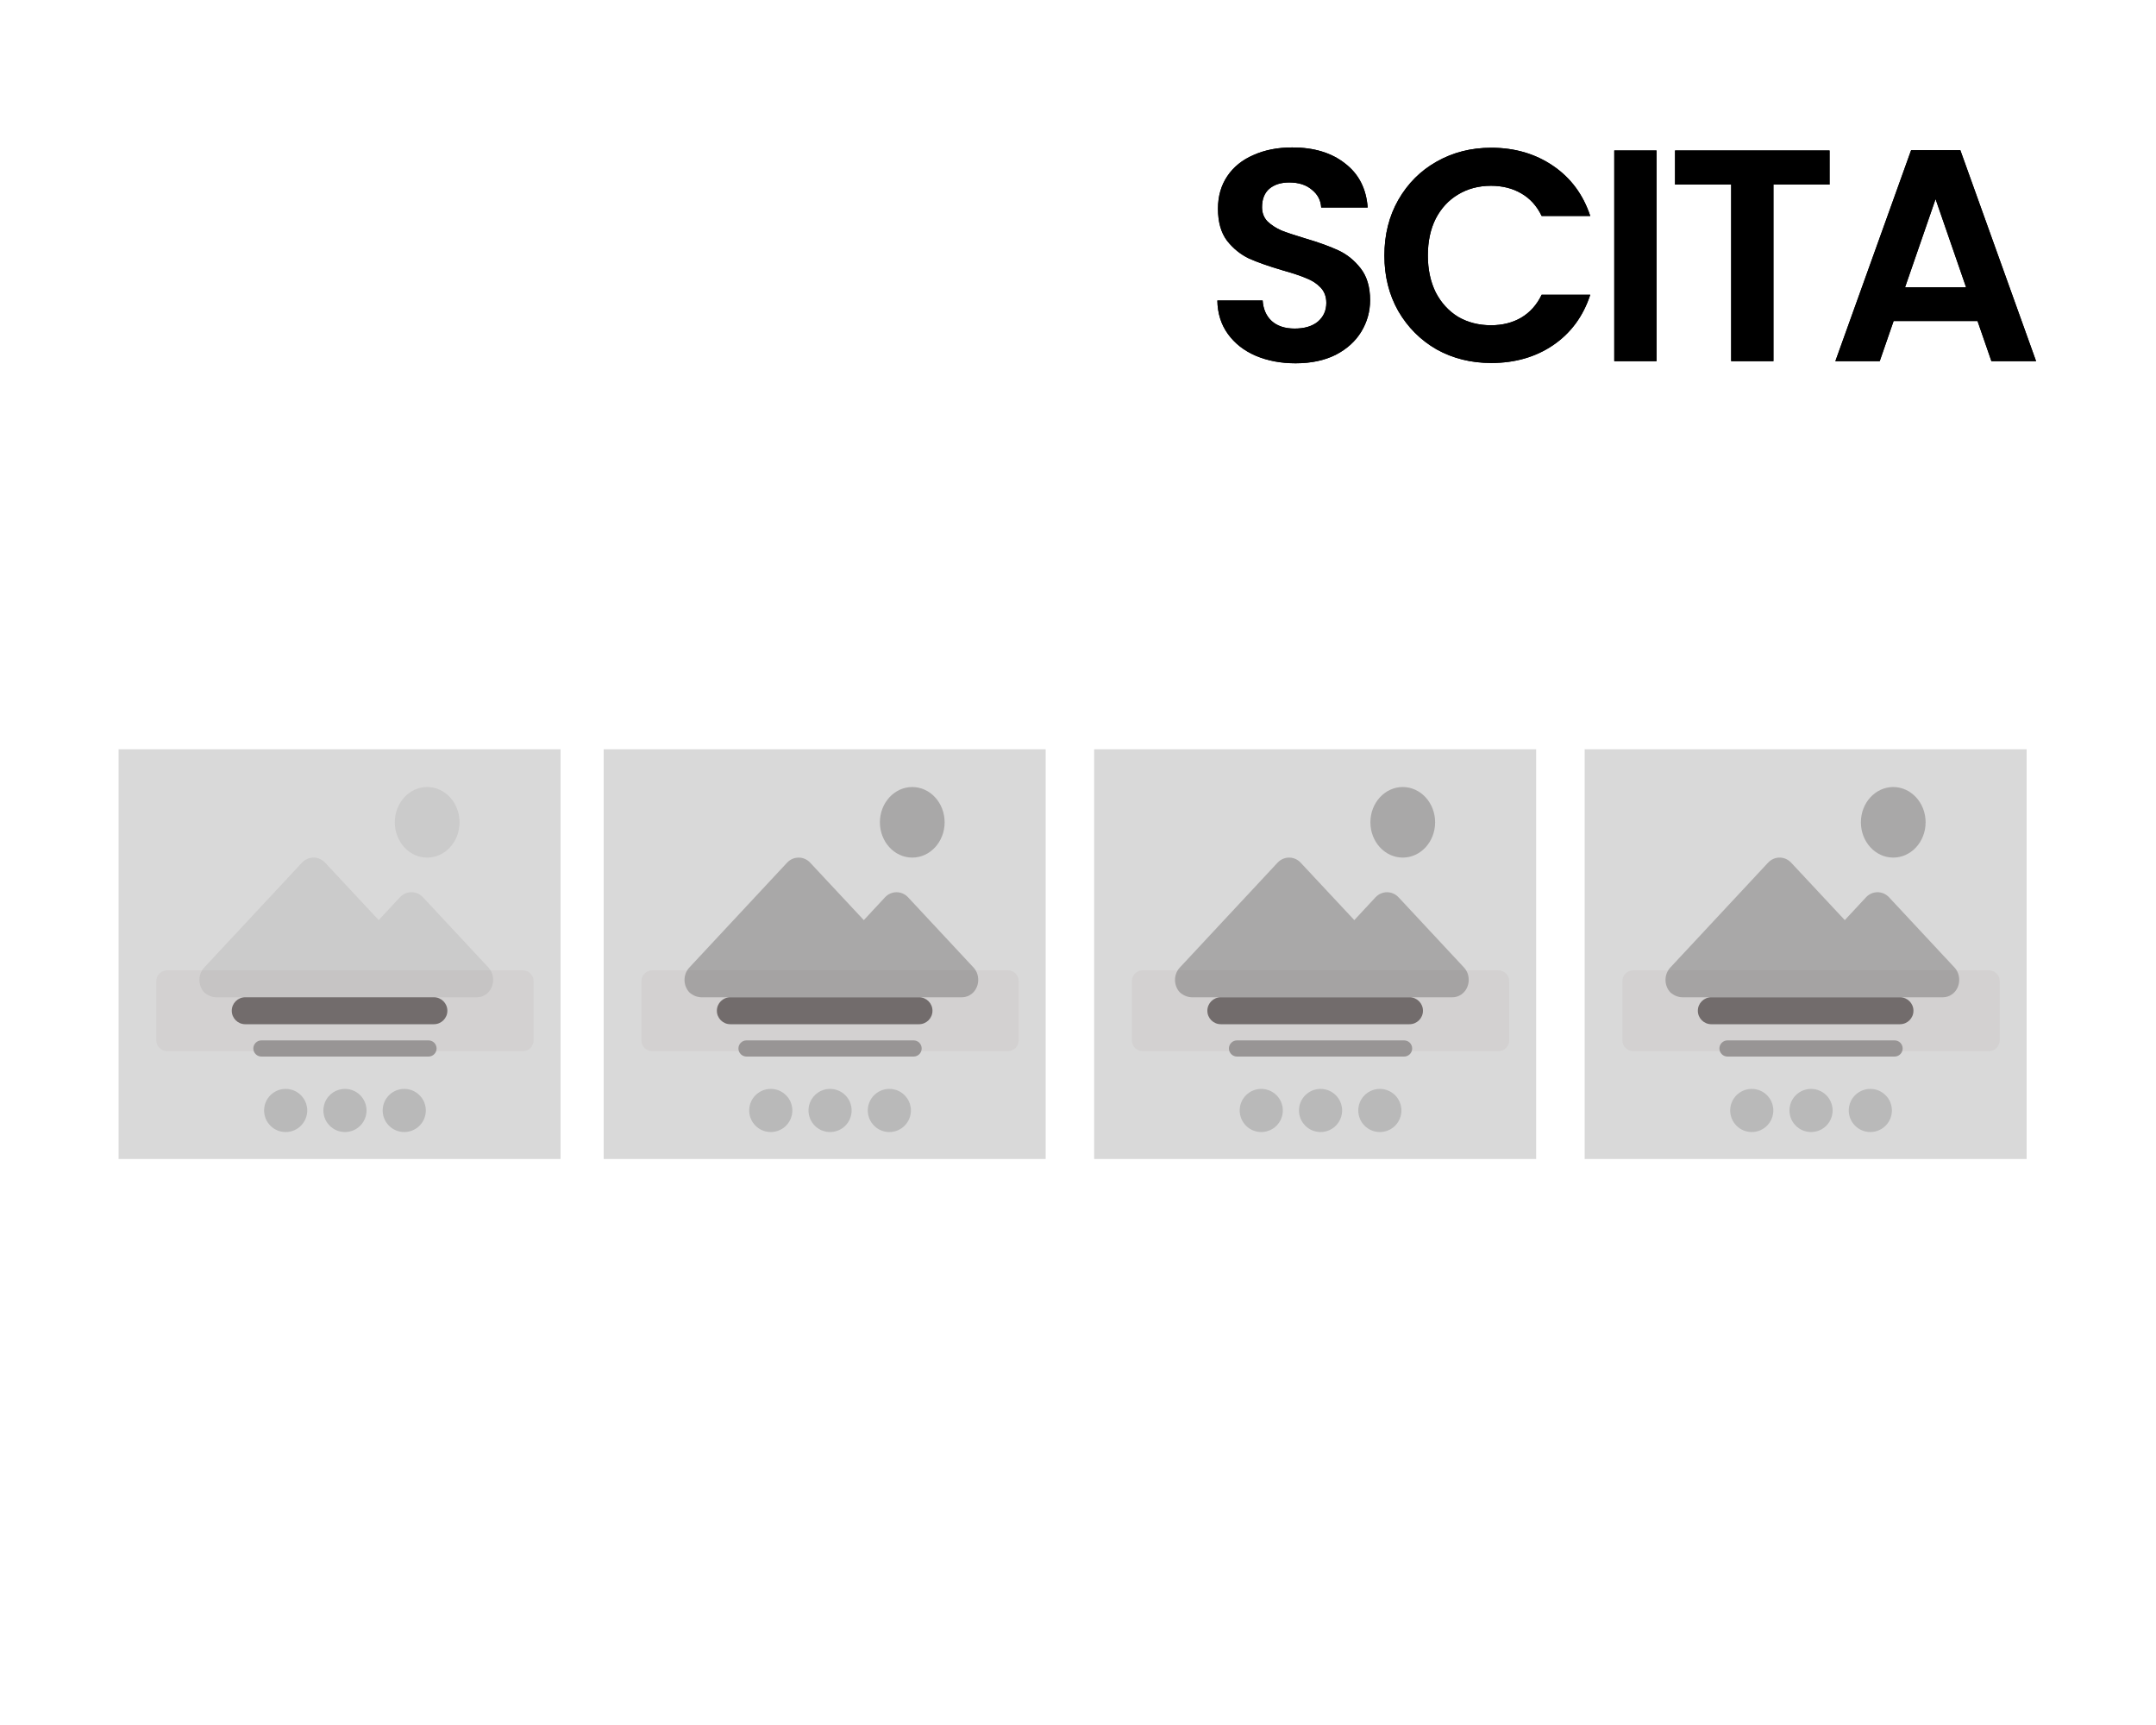
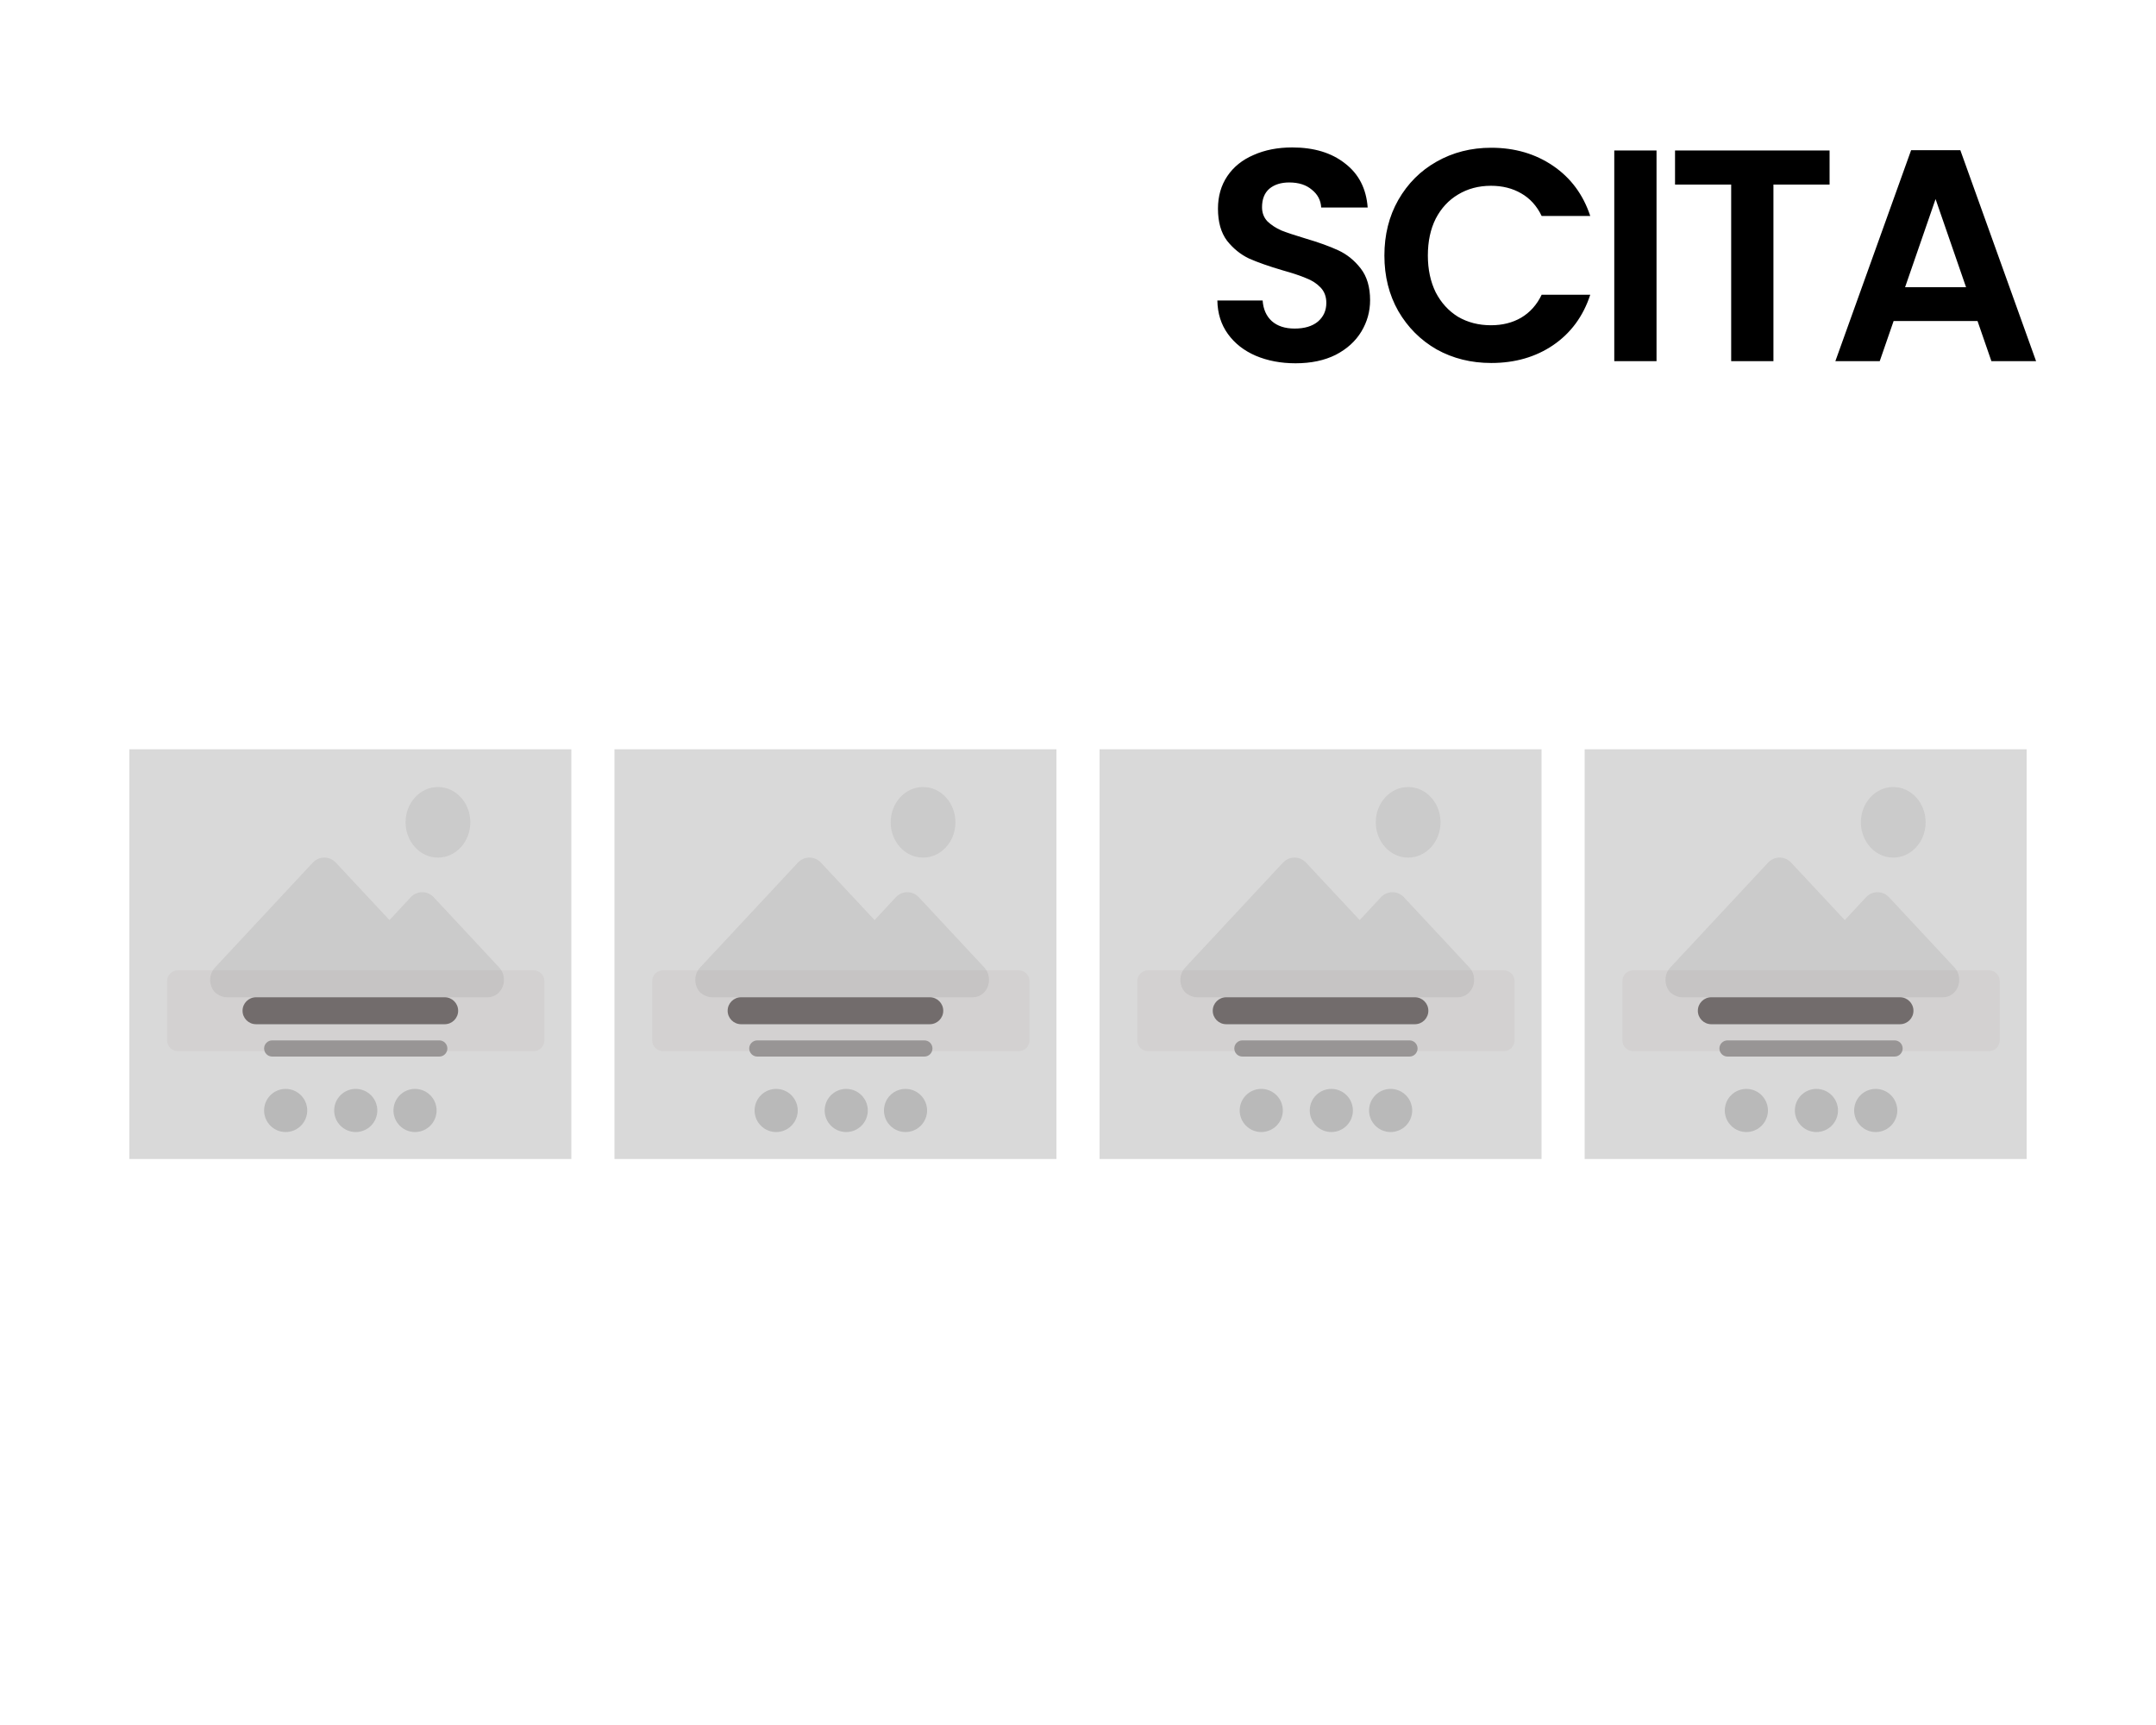
<svg xmlns="http://www.w3.org/2000/svg" width="400" height="320" viewBox="0 0 400 320" fill="none">
  <rect width="400" height="320" fill="white" />
  <path d="M240.36 67.392C237.635 67.392 235.171 66.925 232.968 65.992C230.803 65.059 229.085 63.715 227.816 61.96C226.547 60.205 225.893 58.133 225.856 55.744H234.256C234.368 57.349 234.928 58.619 235.936 59.552C236.981 60.485 238.4 60.952 240.192 60.952C242.021 60.952 243.459 60.523 244.504 59.664C245.549 58.768 246.072 57.611 246.072 56.192C246.072 55.035 245.717 54.083 245.008 53.336C244.299 52.589 243.403 52.011 242.32 51.6C241.275 51.152 239.819 50.667 237.952 50.144C235.413 49.397 233.341 48.669 231.736 47.96C230.168 47.213 228.805 46.112 227.648 44.656C226.528 43.163 225.968 41.184 225.968 38.72C225.968 36.405 226.547 34.389 227.704 32.672C228.861 30.955 230.485 29.648 232.576 28.752C234.667 27.819 237.056 27.352 239.744 27.352C243.776 27.352 247.043 28.341 249.544 30.32C252.083 32.261 253.483 34.987 253.744 38.496H245.12C245.045 37.152 244.467 36.051 243.384 35.192C242.339 34.296 240.939 33.848 239.184 33.848C237.653 33.848 236.421 34.24 235.488 35.024C234.592 35.808 234.144 36.947 234.144 38.44C234.144 39.485 234.48 40.363 235.152 41.072C235.861 41.744 236.72 42.304 237.728 42.752C238.773 43.163 240.229 43.648 242.096 44.208C244.635 44.955 246.707 45.701 248.312 46.448C249.917 47.195 251.299 48.315 252.456 49.808C253.613 51.301 254.192 53.261 254.192 55.688C254.192 57.779 253.651 59.72 252.568 61.512C251.485 63.304 249.899 64.741 247.808 65.824C245.717 66.869 243.235 67.392 240.36 67.392ZM256.845 47.4C256.845 43.555 257.704 40.12 259.421 37.096C261.176 34.035 263.546 31.664 266.533 29.984C269.557 28.267 272.936 27.408 276.669 27.408C281.037 27.408 284.864 28.528 288.149 30.768C291.434 33.008 293.73 36.107 295.037 40.064H286.021C285.125 38.197 283.856 36.797 282.213 35.864C280.608 34.931 278.741 34.464 276.613 34.464C274.336 34.464 272.301 35.005 270.509 36.088C268.754 37.133 267.373 38.627 266.365 40.568C265.394 42.509 264.909 44.787 264.909 47.4C264.909 49.976 265.394 52.253 266.365 54.232C267.373 56.173 268.754 57.685 270.509 58.768C272.301 59.813 274.336 60.336 276.613 60.336C278.741 60.336 280.608 59.869 282.213 58.936C283.856 57.965 285.125 56.547 286.021 54.68H295.037C293.73 58.675 291.434 61.792 288.149 64.032C284.901 66.235 281.074 67.336 276.669 67.336C272.936 67.336 269.557 66.496 266.533 64.816C263.546 63.099 261.176 60.728 259.421 57.704C257.704 54.68 256.845 51.245 256.845 47.4ZM307.333 27.912V67H299.493V27.912H307.333ZM339.439 27.912V34.24H329.023V67H321.183V34.24H310.767V27.912H339.439ZM366.888 59.552H351.32L348.744 67H340.512L354.568 27.856H363.696L377.752 67H369.464L366.888 59.552ZM364.76 53.28L359.104 36.928L353.448 53.28H364.76Z" fill="black" />
-   <path d="M240.36 67.392C237.635 67.392 235.171 66.925 232.968 65.992C230.803 65.059 229.085 63.715 227.816 61.96C226.547 60.205 225.893 58.133 225.856 55.744H234.256C234.368 57.349 234.928 58.619 235.936 59.552C236.981 60.485 238.4 60.952 240.192 60.952C242.021 60.952 243.459 60.523 244.504 59.664C245.549 58.768 246.072 57.611 246.072 56.192C246.072 55.035 245.717 54.083 245.008 53.336C244.299 52.589 243.403 52.011 242.32 51.6C241.275 51.152 239.819 50.667 237.952 50.144C235.413 49.397 233.341 48.669 231.736 47.96C230.168 47.213 228.805 46.112 227.648 44.656C226.528 43.163 225.968 41.184 225.968 38.72C225.968 36.405 226.547 34.389 227.704 32.672C228.861 30.955 230.485 29.648 232.576 28.752C234.667 27.819 237.056 27.352 239.744 27.352C243.776 27.352 247.043 28.341 249.544 30.32C252.083 32.261 253.483 34.987 253.744 38.496H245.12C245.045 37.152 244.467 36.051 243.384 35.192C242.339 34.296 240.939 33.848 239.184 33.848C237.653 33.848 236.421 34.24 235.488 35.024C234.592 35.808 234.144 36.947 234.144 38.44C234.144 39.485 234.48 40.363 235.152 41.072C235.861 41.744 236.72 42.304 237.728 42.752C238.773 43.163 240.229 43.648 242.096 44.208C244.635 44.955 246.707 45.701 248.312 46.448C249.917 47.195 251.299 48.315 252.456 49.808C253.613 51.301 254.192 53.261 254.192 55.688C254.192 57.779 253.651 59.72 252.568 61.512C251.485 63.304 249.899 64.741 247.808 65.824C245.717 66.869 243.235 67.392 240.36 67.392ZM256.845 47.4C256.845 43.555 257.704 40.12 259.421 37.096C261.176 34.035 263.546 31.664 266.533 29.984C269.557 28.267 272.936 27.408 276.669 27.408C281.037 27.408 284.864 28.528 288.149 30.768C291.434 33.008 293.73 36.107 295.037 40.064H286.021C285.125 38.197 283.856 36.797 282.213 35.864C280.608 34.931 278.741 34.464 276.613 34.464C274.336 34.464 272.301 35.005 270.509 36.088C268.754 37.133 267.373 38.627 266.365 40.568C265.394 42.509 264.909 44.787 264.909 47.4C264.909 49.976 265.394 52.253 266.365 54.232C267.373 56.173 268.754 57.685 270.509 58.768C272.301 59.813 274.336 60.336 276.613 60.336C278.741 60.336 280.608 59.869 282.213 58.936C283.856 57.965 285.125 56.547 286.021 54.68H295.037C293.73 58.675 291.434 61.792 288.149 64.032C284.901 66.235 281.074 67.336 276.669 67.336C272.936 67.336 269.557 66.496 266.533 64.816C263.546 63.099 261.176 60.728 259.421 57.704C257.704 54.68 256.845 51.245 256.845 47.4ZM307.333 27.912V67H299.493V27.912H307.333ZM339.439 27.912V34.24H329.023V67H321.183V34.24H310.767V27.912H339.439ZM366.888 59.552H351.32L348.744 67H340.512L354.568 27.856H363.696L377.752 67H369.464L366.888 59.552ZM364.76 53.28L359.104 36.928L353.448 53.28H364.76Z" fill="black" />
-   <rect x="22" y="139" width="82" height="76" fill="#D9D9D9" />
-   <rect x="29" y="180" width="70" height="15" rx="2" fill="#D3D1D1" />
-   <rect x="47" y="193" width="34" height="3" rx="1.5" fill="#989595" />
-   <rect x="43" y="185" width="40" height="5" rx="2.5" fill="#726C6C" />
+   <rect x="24" y="139" width="82" height="76" fill="#D9D9D9" />
+   <rect x="31" y="180" width="70" height="15" rx="2" fill="#D3D1D1" />
+   <rect x="49" y="193" width="34" height="3" rx="1.5" fill="#989595" />
+   <rect x="45" y="185" width="40" height="5" rx="2.5" fill="#726C6C" />
  <g opacity="0.3">
-     <path opacity="0.42" d="M40.053 185H88.461C90.143 185 91.489 183.576 91.489 181.77C91.489 180.902 91.186 180.068 90.581 179.443L78.47 166.453C77.293 165.202 75.375 165.202 74.198 166.453L70.262 170.69L60.304 160.027C59.127 158.777 57.21 158.777 56.032 160.027L37.866 179.512C36.689 180.797 36.723 182.847 37.9 184.097C38.539 184.653 39.279 184.965 40.053 185Z" fill="#676363" />
-     <path opacity="0.42" d="M79.252 159.089C82.567 159.089 85.255 156.159 85.255 152.545C85.255 148.93 82.567 146 79.252 146C75.937 146 73.249 148.93 73.249 152.545C73.249 156.159 75.937 159.089 79.252 159.089Z" fill="#676363" />
+     <path opacity="0.42" d="M42.053 185H90.461C92.143 185 93.489 183.576 93.489 181.77C93.489 180.902 93.186 180.068 92.581 179.443L80.47 166.453C79.293 165.202 77.375 165.202 76.198 166.453L72.262 170.69L62.304 160.027C61.127 158.777 59.21 158.777 58.032 160.027L39.866 179.512C38.689 180.797 38.723 182.847 39.9 184.097C40.539 184.653 41.279 184.965 42.053 185Z" fill="#676363" />
+     <path opacity="0.42" d="M81.252 159.089C84.567 159.089 87.255 156.159 87.255 152.545C87.255 148.93 84.567 146 81.252 146C77.937 146 75.249 148.93 75.249 152.545C75.249 156.159 77.937 159.089 81.252 159.089Z" fill="#676363" />
  </g>
-   <path opacity="0.42" d="M53 210C55.209 210 57 208.209 57 206C57 203.791 55.209 202 53 202C50.791 202 49 203.791 49 206C49 208.209 50.791 210 53 210Z" fill="#8C8C8C" />
-   <path opacity="0.42" d="M64 210C66.209 210 68 208.209 68 206C68 203.791 66.209 202 64 202C61.791 202 60 203.791 60 206C60 208.209 61.791 210 64 210Z" fill="#8C8C8C" />
-   <path opacity="0.42" d="M75 210C77.209 210 79 208.209 79 206C79 203.791 77.209 202 75 202C72.791 202 71 203.791 71 206C71 208.209 72.791 210 75 210Z" fill="#8C8C8C" />
-   <rect x="112" y="139" width="82" height="76" fill="#D9D9D9" />
-   <rect x="119" y="180" width="70" height="15" rx="2" fill="#D3D1D1" />
-   <rect x="137" y="193" width="34" height="3" rx="1.5" fill="#989595" />
-   <rect x="133" y="185" width="40" height="5" rx="2.5" fill="#726C6C" />
-   <path opacity="0.42" d="M130.053 185H178.461C180.143 185 181.489 183.576 181.489 181.77C181.489 180.902 181.186 180.068 180.581 179.443L168.47 166.453C167.293 165.202 165.375 165.202 164.198 166.453L160.262 170.69L150.304 160.027C149.127 158.777 147.21 158.777 146.032 160.027L127.866 179.512C126.689 180.797 126.723 182.847 127.9 184.097C128.539 184.653 129.279 184.965 130.053 185Z" fill="#676363" />
-   <path opacity="0.42" d="M169.252 159.089C172.567 159.089 175.255 156.159 175.255 152.545C175.255 148.93 172.567 146 169.252 146C165.937 146 163.249 148.93 163.249 152.545C163.249 156.159 165.937 159.089 169.252 159.089Z" fill="#676363" />
-   <path opacity="0.42" d="M143 210C145.209 210 147 208.209 147 206C147 203.791 145.209 202 143 202C140.791 202 139 203.791 139 206C139 208.209 140.791 210 143 210Z" fill="#8C8C8C" />
-   <path opacity="0.42" d="M154 210C156.209 210 158 208.209 158 206C158 203.791 156.209 202 154 202C151.791 202 150 203.791 150 206C150 208.209 151.791 210 154 210Z" fill="#8C8C8C" />
-   <path opacity="0.42" d="M165 210C167.209 210 169 208.209 169 206C169 203.791 167.209 202 165 202C162.791 202 161 203.791 161 206C161 208.209 162.791 210 165 210Z" fill="#8C8C8C" />
-   <rect x="203" y="139" width="82" height="76" fill="#D9D9D9" />
-   <rect x="210" y="180" width="70" height="15" rx="2" fill="#D3D1D1" />
-   <rect x="228" y="193" width="34" height="3" rx="1.5" fill="#989595" />
-   <rect x="224" y="185" width="40" height="5" rx="2.5" fill="#726C6C" />
-   <path opacity="0.42" d="M221.053 185H269.461C271.143 185 272.489 183.576 272.489 181.77C272.489 180.902 272.186 180.068 271.581 179.443L259.47 166.453C258.293 165.202 256.375 165.202 255.198 166.453L251.262 170.69L241.304 160.027C240.127 158.777 238.21 158.777 237.032 160.027L218.866 179.512C217.689 180.797 217.723 182.847 218.9 184.097C219.539 184.653 220.279 184.965 221.053 185Z" fill="#676363" />
-   <path opacity="0.42" d="M260.252 159.089C263.567 159.089 266.255 156.159 266.255 152.545C266.255 148.93 263.567 146 260.252 146C256.937 146 254.249 148.93 254.249 152.545C254.249 156.159 256.937 159.089 260.252 159.089Z" fill="#676363" />
+   <rect x="114" y="139" width="82" height="76" fill="#D9D9D9" />
+   <rect x="121" y="180" width="70" height="15" rx="2" fill="#D3D1D1" />
+   <rect x="139" y="193" width="34" height="3" rx="1.5" fill="#989595" />
+   <rect x="135" y="185" width="40" height="5" rx="2.5" fill="#726C6C" />
+   <g opacity="0.3">
+     <path opacity="0.42" d="M132.053 185H180.461C182.143 185 183.489 183.576 183.489 181.77C183.489 180.902 183.186 180.068 182.581 179.443L170.47 166.453C169.293 165.202 167.375 165.202 166.198 166.453L162.262 170.69L152.304 160.027C151.127 158.777 149.21 158.777 148.032 160.027L129.866 179.512C128.689 180.797 128.723 182.847 129.9 184.097C130.539 184.653 131.279 184.965 132.053 185Z" fill="#676363" />
+     <path opacity="0.42" d="M171.252 159.089C174.567 159.089 177.255 156.159 177.255 152.545C177.255 148.93 174.567 146 171.252 146C167.937 146 165.249 148.93 165.249 152.545C165.249 156.159 167.937 159.089 171.252 159.089Z" fill="#676363" />
+   </g>
+   <path opacity="0.42" d="M144 210C146.209 210 148 208.209 148 206C148 203.791 146.209 202 144 202C141.791 202 140 203.791 140 206C140 208.209 141.791 210 144 210Z" fill="#8C8C8C" />
+   <path opacity="0.42" d="M157 210C159.209 210 161 208.209 161 206C161 203.791 159.209 202 157 202C154.791 202 153 203.791 153 206C153 208.209 154.791 210 157 210Z" fill="#8C8C8C" />
+   <path opacity="0.42" d="M168 210C170.209 210 172 208.209 172 206C172 203.791 170.209 202 168 202C165.791 202 164 203.791 164 206C164 208.209 165.791 210 168 210Z" fill="#8C8C8C" />
+   <rect x="204" y="139" width="82" height="76" fill="#D9D9D9" />
+   <rect x="211" y="180" width="70" height="15" rx="2" fill="#D3D1D1" />
+   <rect x="229" y="193" width="34" height="3" rx="1.5" fill="#989595" />
+   <rect x="225" y="185" width="40" height="5" rx="2.5" fill="#726C6C" />
+   <g opacity="0.3">
+     <path opacity="0.42" d="M222.053 185H270.461C272.143 185 273.489 183.576 273.489 181.77C273.489 180.902 273.186 180.068 272.581 179.443L260.47 166.453C259.293 165.202 257.375 165.202 256.198 166.453L252.262 170.69L242.304 160.027C241.127 158.777 239.21 158.777 238.032 160.027L219.866 179.512C218.689 180.797 218.723 182.847 219.9 184.097C220.539 184.653 221.279 184.965 222.053 185Z" fill="#676363" />
+     <path opacity="0.42" d="M261.252 159.089C264.567 159.089 267.255 156.159 267.255 152.545C267.255 148.93 264.567 146 261.252 146C257.937 146 255.249 148.93 255.249 152.545C255.249 156.159 257.937 159.089 261.252 159.089Z" fill="#676363" />
+   </g>
  <path opacity="0.42" d="M234 210C236.209 210 238 208.209 238 206C238 203.791 236.209 202 234 202C231.791 202 230 203.791 230 206C230 208.209 231.791 210 234 210Z" fill="#8C8C8C" />
-   <path opacity="0.42" d="M245 210C247.209 210 249 208.209 249 206C249 203.791 247.209 202 245 202C242.791 202 241 203.791 241 206C241 208.209 242.791 210 245 210Z" fill="#8C8C8C" />
-   <path opacity="0.42" d="M256 210C258.209 210 260 208.209 260 206C260 203.791 258.209 202 256 202C253.791 202 252 203.791 252 206C252 208.209 253.791 210 256 210Z" fill="#8C8C8C" />
+   <path opacity="0.42" d="M247 210C249.209 210 251 208.209 251 206C251 203.791 249.209 202 247 202C244.791 202 243 203.791 243 206C243 208.209 244.791 210 247 210Z" fill="#8C8C8C" />
+   <path opacity="0.42" d="M258 210C260.209 210 262 208.209 262 206C262 203.791 260.209 202 258 202C255.791 202 254 203.791 254 206C254 208.209 255.791 210 258 210Z" fill="#8C8C8C" />
  <rect x="294" y="139" width="82" height="76" fill="#D9D9D9" />
  <rect x="301" y="180" width="70" height="15" rx="2" fill="#D3D1D1" />
  <rect x="319" y="193" width="34" height="3" rx="1.5" fill="#989595" />
  <rect x="315" y="185" width="40" height="5" rx="2.5" fill="#726C6C" />
-   <path opacity="0.42" d="M312.053 185H360.461C362.143 185 363.489 183.576 363.489 181.77C363.489 180.902 363.186 180.068 362.581 179.443L350.47 166.453C349.293 165.202 347.375 165.202 346.198 166.453L342.262 170.69L332.304 160.027C331.127 158.777 329.21 158.777 328.032 160.027L309.866 179.512C308.689 180.797 308.723 182.847 309.9 184.097C310.539 184.653 311.279 184.965 312.053 185Z" fill="#676363" />
-   <path opacity="0.42" d="M351.252 159.089C354.567 159.089 357.255 156.159 357.255 152.545C357.255 148.93 354.567 146 351.252 146C347.937 146 345.249 148.93 345.249 152.545C345.249 156.159 347.937 159.089 351.252 159.089Z" fill="#676363" />
-   <path opacity="0.42" d="M325 210C327.209 210 329 208.209 329 206C329 203.791 327.209 202 325 202C322.791 202 321 203.791 321 206C321 208.209 322.791 210 325 210Z" fill="#8C8C8C" />
-   <path opacity="0.42" d="M336 210C338.209 210 340 208.209 340 206C340 203.791 338.209 202 336 202C333.791 202 332 203.791 332 206C332 208.209 333.791 210 336 210Z" fill="#8C8C8C" />
-   <path opacity="0.42" d="M347 210C349.209 210 351 208.209 351 206C351 203.791 349.209 202 347 202C344.791 202 343 203.791 343 206C343 208.209 344.791 210 347 210Z" fill="#8C8C8C" />
+   <g opacity="0.3">
+     <path opacity="0.42" d="M312.053 185H360.461C362.143 185 363.489 183.576 363.489 181.77C363.489 180.902 363.186 180.068 362.581 179.443L350.47 166.453C349.293 165.202 347.375 165.202 346.198 166.453L342.262 170.69L332.304 160.027C331.127 158.777 329.21 158.777 328.032 160.027L309.866 179.512C308.689 180.797 308.723 182.847 309.9 184.097C310.539 184.653 311.279 184.965 312.053 185Z" fill="#676363" />
+     <path opacity="0.42" d="M351.252 159.089C354.567 159.089 357.255 156.159 357.255 152.545C357.255 148.93 354.567 146 351.252 146C347.937 146 345.249 148.93 345.249 152.545C345.249 156.159 347.937 159.089 351.252 159.089Z" fill="#676363" />
+   </g>
+   <path opacity="0.42" d="M324 210C326.209 210 328 208.209 328 206C328 203.791 326.209 202 324 202C321.791 202 320 203.791 320 206C320 208.209 321.791 210 324 210Z" fill="#8C8C8C" />
+   <path opacity="0.42" d="M337 210C339.209 210 341 208.209 341 206C341 203.791 339.209 202 337 202C334.791 202 333 203.791 333 206C333 208.209 334.791 210 337 210Z" fill="#8C8C8C" />
+   <path opacity="0.42" d="M348 210C350.209 210 352 208.209 352 206C352 203.791 350.209 202 348 202C345.791 202 344 203.791 344 206C344 208.209 345.791 210 348 210Z" fill="#8C8C8C" />
+   <path opacity="0.42" d="M53 210C55.209 210 57 208.209 57 206C57 203.791 55.209 202 53 202C50.791 202 49 203.791 49 206C49 208.209 50.791 210 53 210Z" fill="#8C8C8C" />
+   <path opacity="0.42" d="M66 210C68.209 210 70 208.209 70 206C70 203.791 68.209 202 66 202C63.791 202 62 203.791 62 206C62 208.209 63.791 210 66 210Z" fill="#8C8C8C" />
+   <path opacity="0.42" d="M77 210C79.209 210 81 208.209 81 206C81 203.791 79.209 202 77 202C74.791 202 73 203.791 73 206C73 208.209 74.791 210 77 210Z" fill="#8C8C8C" />
</svg>
